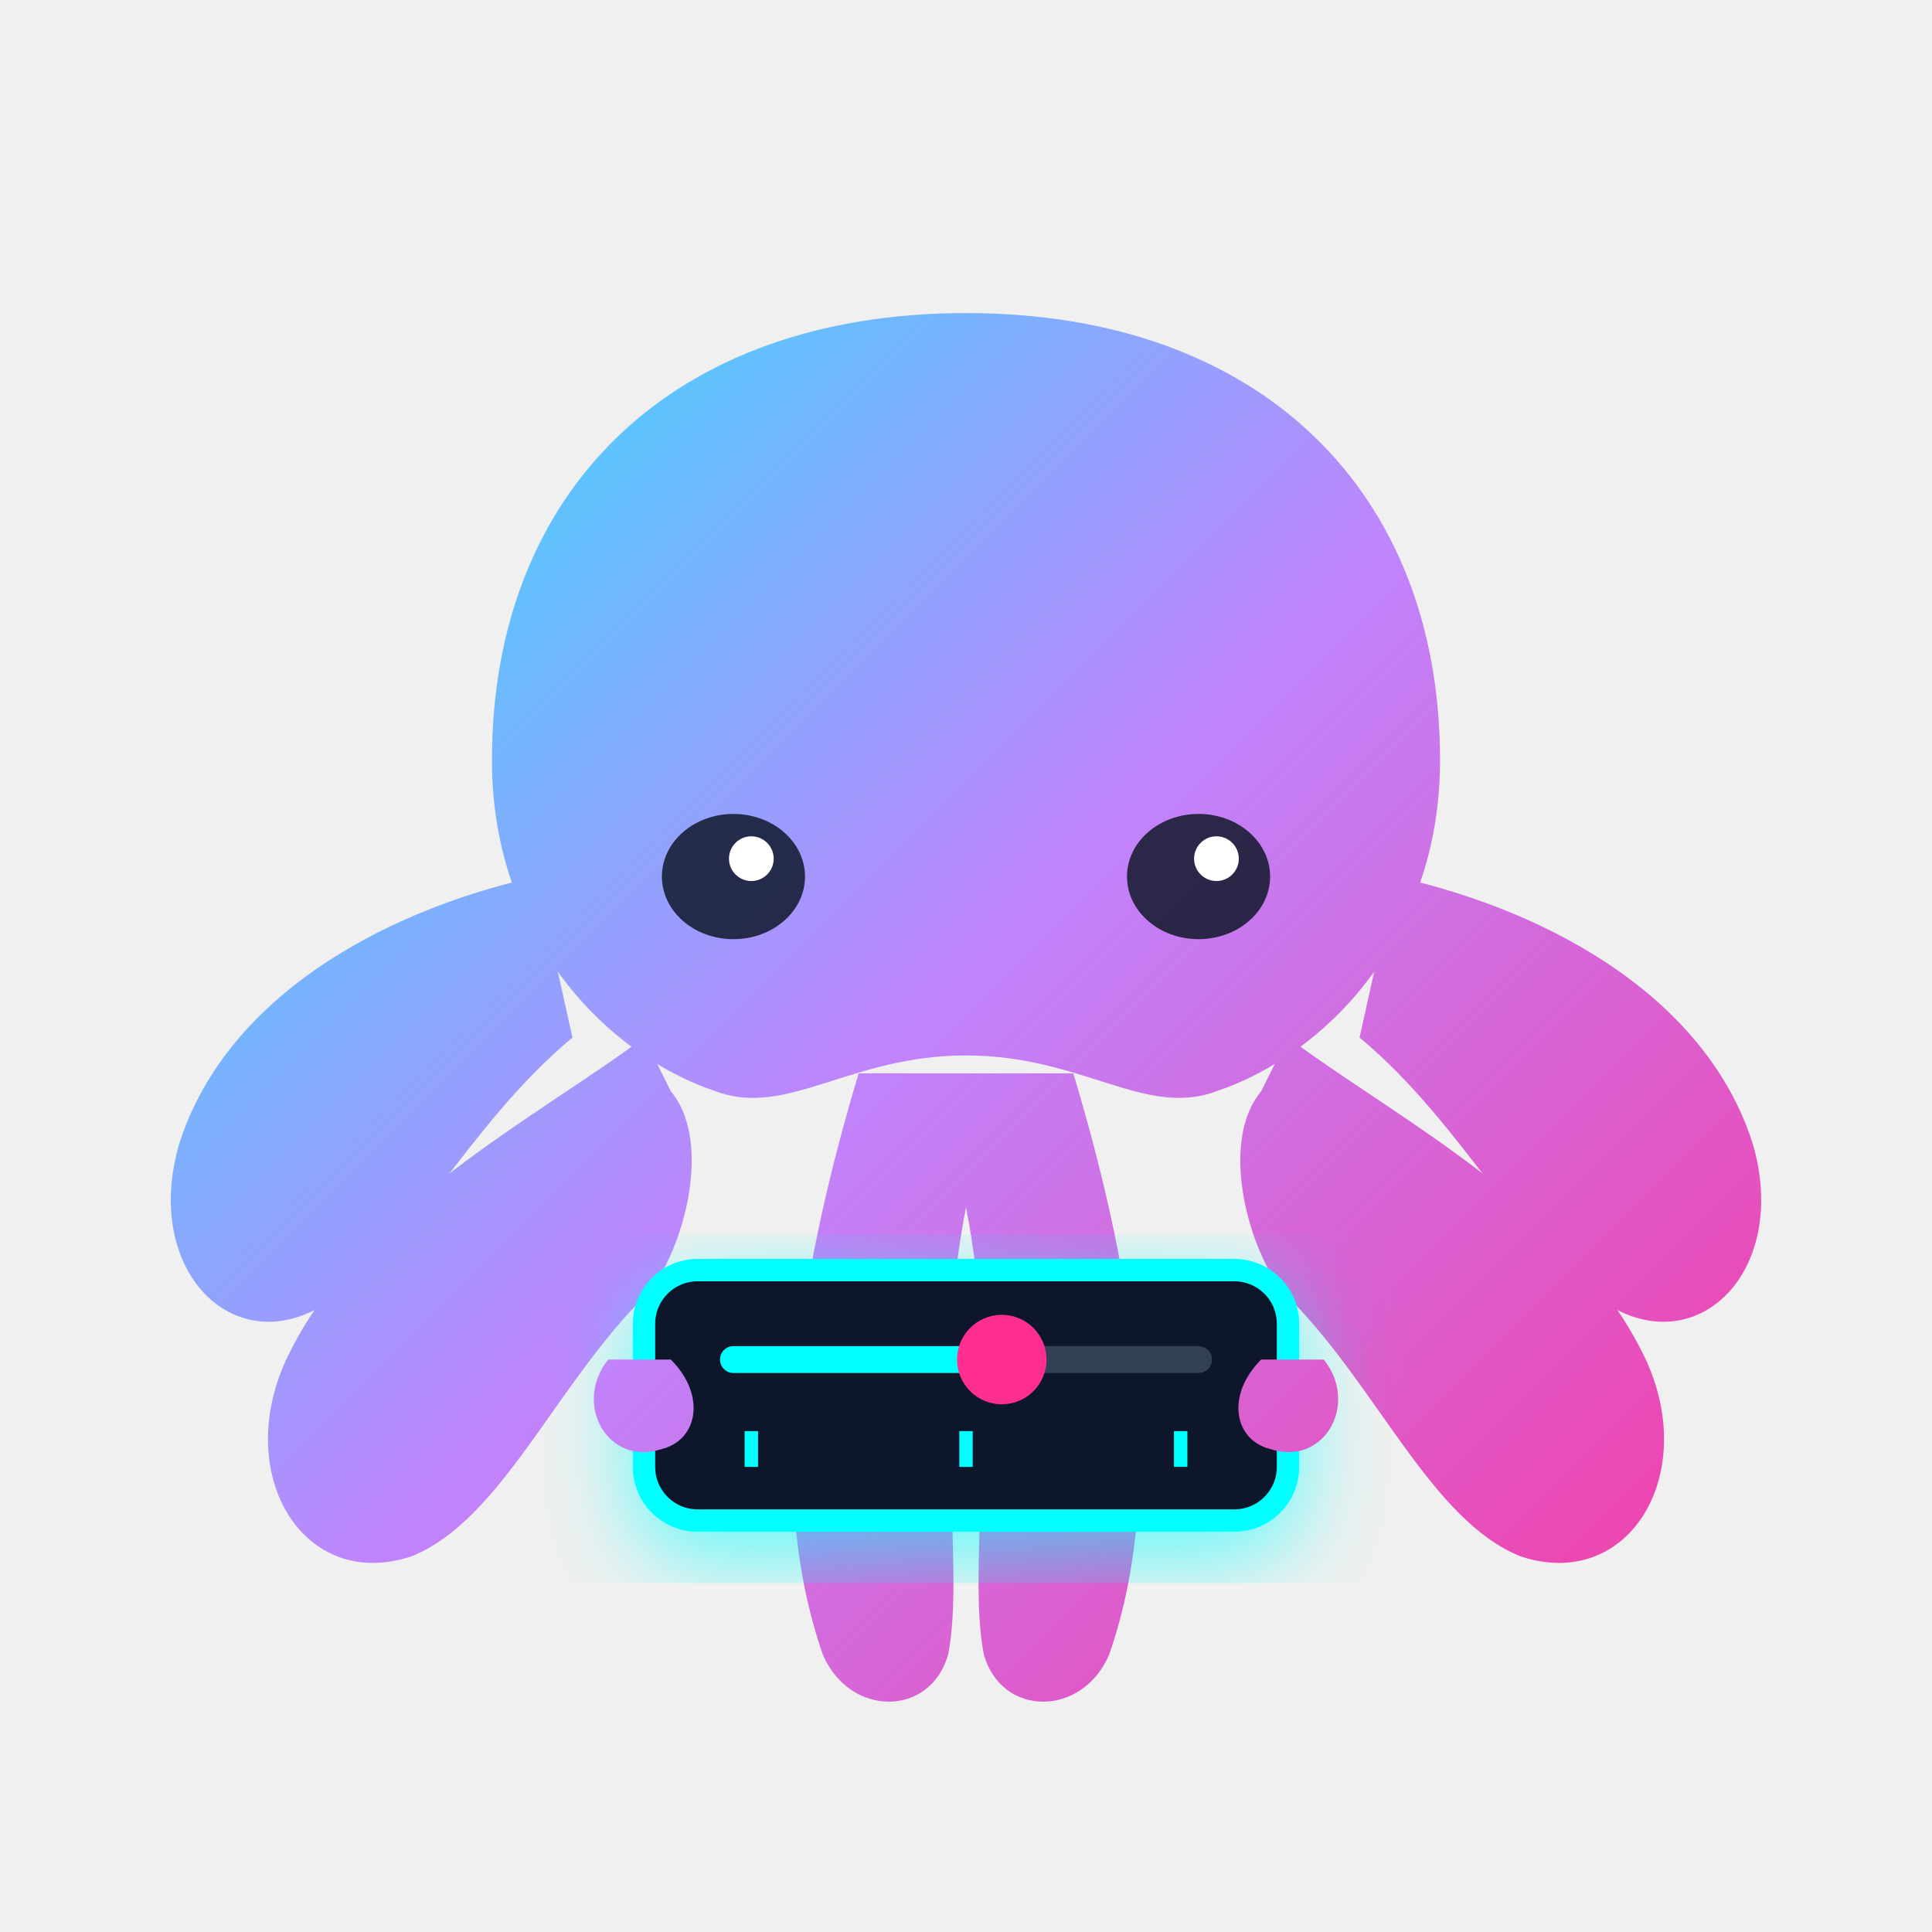
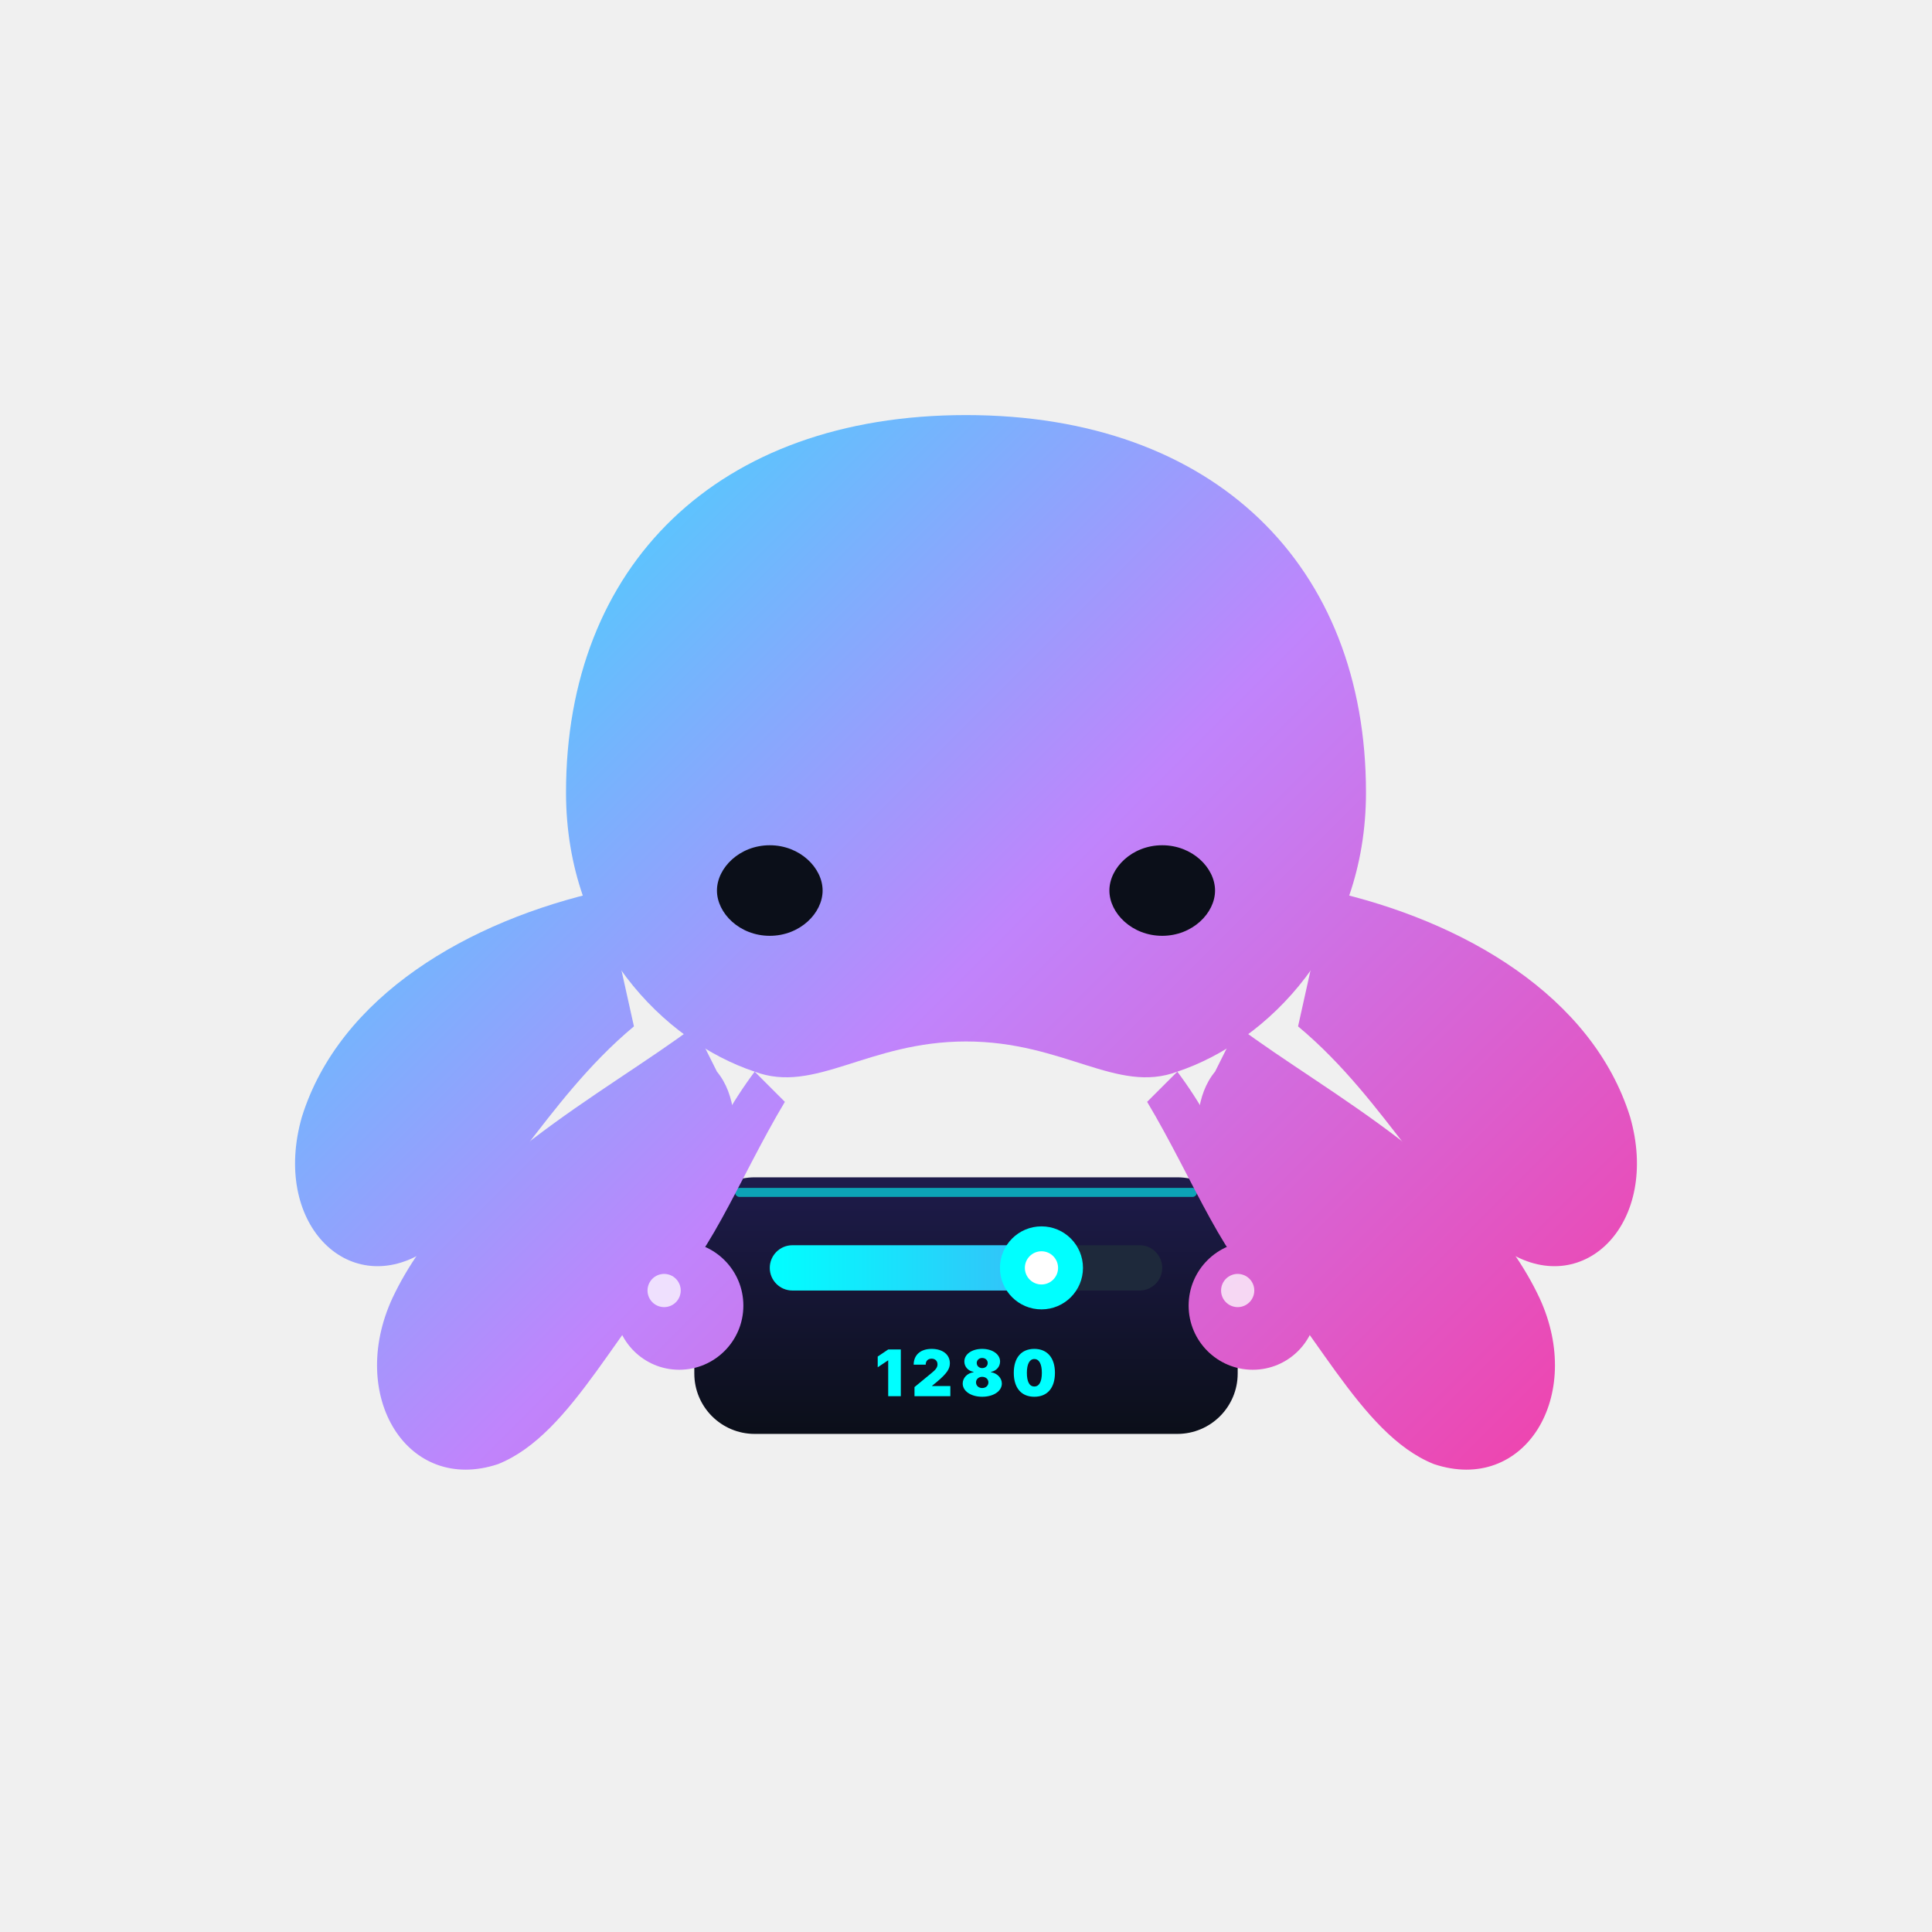
- <svg xmlns="http://www.w3.org/2000/svg" width="256" height="256" viewBox="20 20 216 216" fill="none">
+ <svg xmlns="http://www.w3.org/2000/svg" width="256" height="256" viewBox="0 0 256 256" fill="none">
  <defs>
    <linearGradient id="octoGradient" x1="32" y1="32" x2="224" y2="224" gradientUnits="userSpaceOnUse">
      <stop offset="0%" stop-color="#00FFFF" />
      <stop offset="50%" stop-color="#C084FC" />
      <stop offset="100%" stop-color="#FF2E93" />
    </linearGradient>
-     <filter id="mtuGlow" x="-25%" y="-25%" width="150%" height="150%">
-       <feDropShadow dx="0" dy="3" stdDeviation="5" flood-color="#00FFFF" flood-opacity="0.6" />
-     </filter>
+     <linearGradient id="mtuDarkGrad" x1="128" y1="156" x2="128" y2="190" gradientUnits="userSpaceOnUse">
+       <stop offset="0%" stop-color="#1E1B4B" />
+       <stop offset="100%" stop-color="#0B0F19" />
+     </linearGradient>
+     <linearGradient id="mtuCyanGrad" x1="102" y1="169" x2="138" y2="169" gradientUnits="userSpaceOnUse">
+       <stop offset="0%" stop-color="#00FFFF" />
+       <stop offset="100%" stop-color="#38BDF8" />
+     </linearGradient>
  </defs>
  <g fill="url(#octoGradient)">
    <path d="M128 55 C95 55 75 75 75 105 C75 125 88 138 100 142 C108 145 115 138 128 138 C141 138 148 145 156 142 C168 138 181 125 181 105 C181 75 161 55 128 55 Z" />
-     <ellipse cx="102" cy="118" rx="8" ry="7" fill="#0F172A" opacity="0.85" />
-     <ellipse cx="154" cy="118" rx="8" ry="7" fill="#0F172A" opacity="0.85" />
-     <circle cx="104" cy="116" r="2.5" fill="#FFFFFF" />
-     <circle cx="156" cy="116" r="2.5" fill="#FFFFFF" />
-     <path d="M116 140 C110 160 105 185 112 205 C115 212 124 212 126 205 C128 195 124 175 128 155 C132 175 128 195 130 205 C132 212 141 212 144 205 C151 185 146 160 140 140 Z" />
+     <path d="M102 112 C98 112 95 115 95 118 C95 121 98 124 102 124 C106 124 109 121 109 118 C109 115 106 112 102 112 Z" fill="#0B0F19" />
+     <path d="M154 112 C150 112 147 115 147 118 C147 121 150 124 154 124 C158 124 161 121 161 118 C161 115 158 112 154 112 Z" fill="#0B0F19" />
    <path d="M92 136 C80 145 60 155 52 172 C46 185 54 198 66 194 C76 190 82 175 92 165 C96 161 100 148 95 142 Z" />
    <path d="M80 118 C62 122 45 132 40 148 C36 162 46 172 56 166 C66 160 72 146 84 136 Z" />
    <path d="M164 136 C176 145 196 155 204 172 C210 185 202 198 190 194 C180 190 174 175 164 165 C160 161 156 148 161 142 Z" />
    <path d="M176 118 C194 122 211 132 216 148 C220 162 210 172 200 166 C190 160 184 146 172 136 Z" />
  </g>
-   <g filter="url(#mtuGlow)">
-     <rect x="92" y="162" width="72" height="28" rx="6" fill="#0F172A" stroke="#00FFFF" stroke-width="2.5" />
-     <line x1="102" y1="172" x2="154" y2="172" stroke="#334155" stroke-width="3" stroke-linecap="round" />
-     <line x1="102" y1="172" x2="132" y2="172" stroke="#00FFFF" stroke-width="3" stroke-linecap="round" />
-     <circle cx="132" cy="172" r="5" fill="#FF2E93" />
-     <line x1="104" y1="180" x2="104" y2="184" stroke="#00FFFF" stroke-width="1.5" />
-     <line x1="128" y1="180" x2="128" y2="184" stroke="#00FFFF" stroke-width="1.5" />
-     <line x1="152" y1="180" x2="152" y2="184" stroke="#00FFFF" stroke-width="1.5" />
+   <g>
+     <rect x="92" y="156" width="72" height="34" rx="8" fill="url(#mtuDarkGrad)" />
+     <path d="M98 158 H158" stroke="#00FFFF" stroke-width="1.2" stroke-linecap="round" opacity="0.6" />
+     <rect x="102" y="165" width="52" height="6" rx="3" fill="#1E293B" />
+     <rect x="102" y="165" width="36" height="6" rx="3" fill="url(#mtuCyanGrad)" />
+     <circle cx="138" cy="168" r="5.5" fill="#00FFFF" />
+     <circle cx="138" cy="168" r="2.2" fill="#FFFFFF" />
+     <text x="128" y="185" text-anchor="middle" font-family="system-ui, -apple-system, sans-serif" font-weight="900" font-size="8.5" fill="#00FFFF" letter-spacing="1">1280</text>
  </g>
  <g fill="url(#octoGradient)">
-     <path d="M88 172 C84 177 88 184 94 182 C98 181 99 176 95 172 Z" />
-     <path d="M168 172 C172 177 168 184 162 182 C158 181 157 176 161 172 Z" />
+     <path d="M100 142 C94 150 90 160 88 171 C93 169 98 156 104 146 Z" />
+     <path d="M156 142 C162 150 166 160 168 171 C163 169 158 156 152 146 Z" />
+   </g>
+   <g>
+     <circle cx="90" cy="173" r="8.5" fill="url(#octoGradient)" />
+     <circle cx="88" cy="171" r="2.2" fill="#FFFFFF" opacity="0.75" />
+     <circle cx="166" cy="173" r="8.5" fill="url(#octoGradient)" />
+     <circle cx="164" cy="171" r="2.2" fill="#FFFFFF" opacity="0.75" />
  </g>
</svg>
